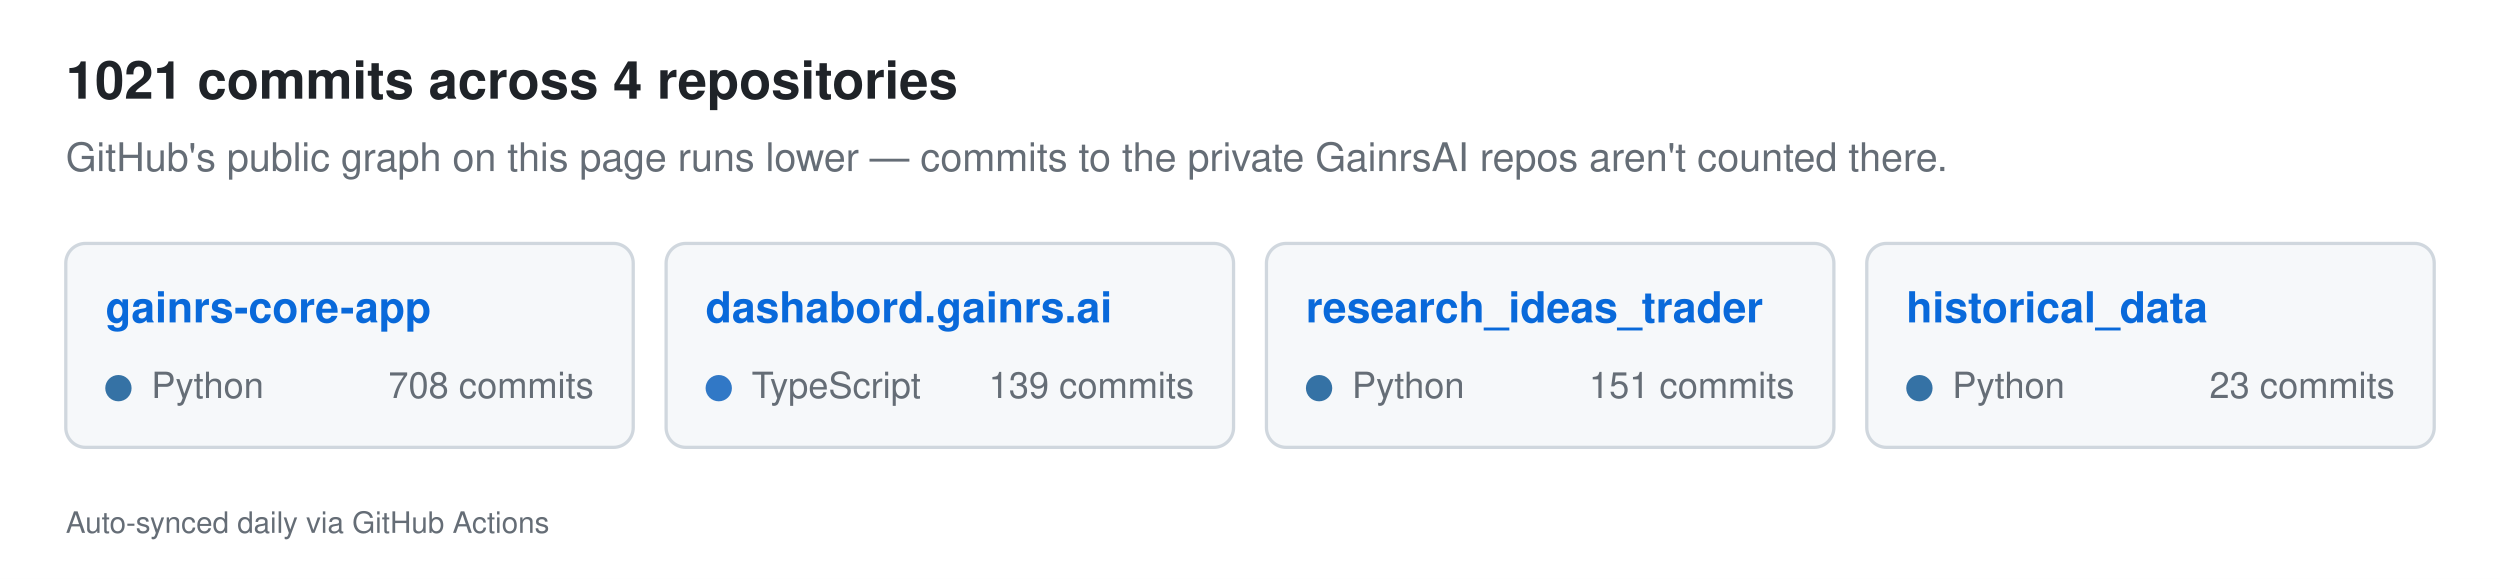
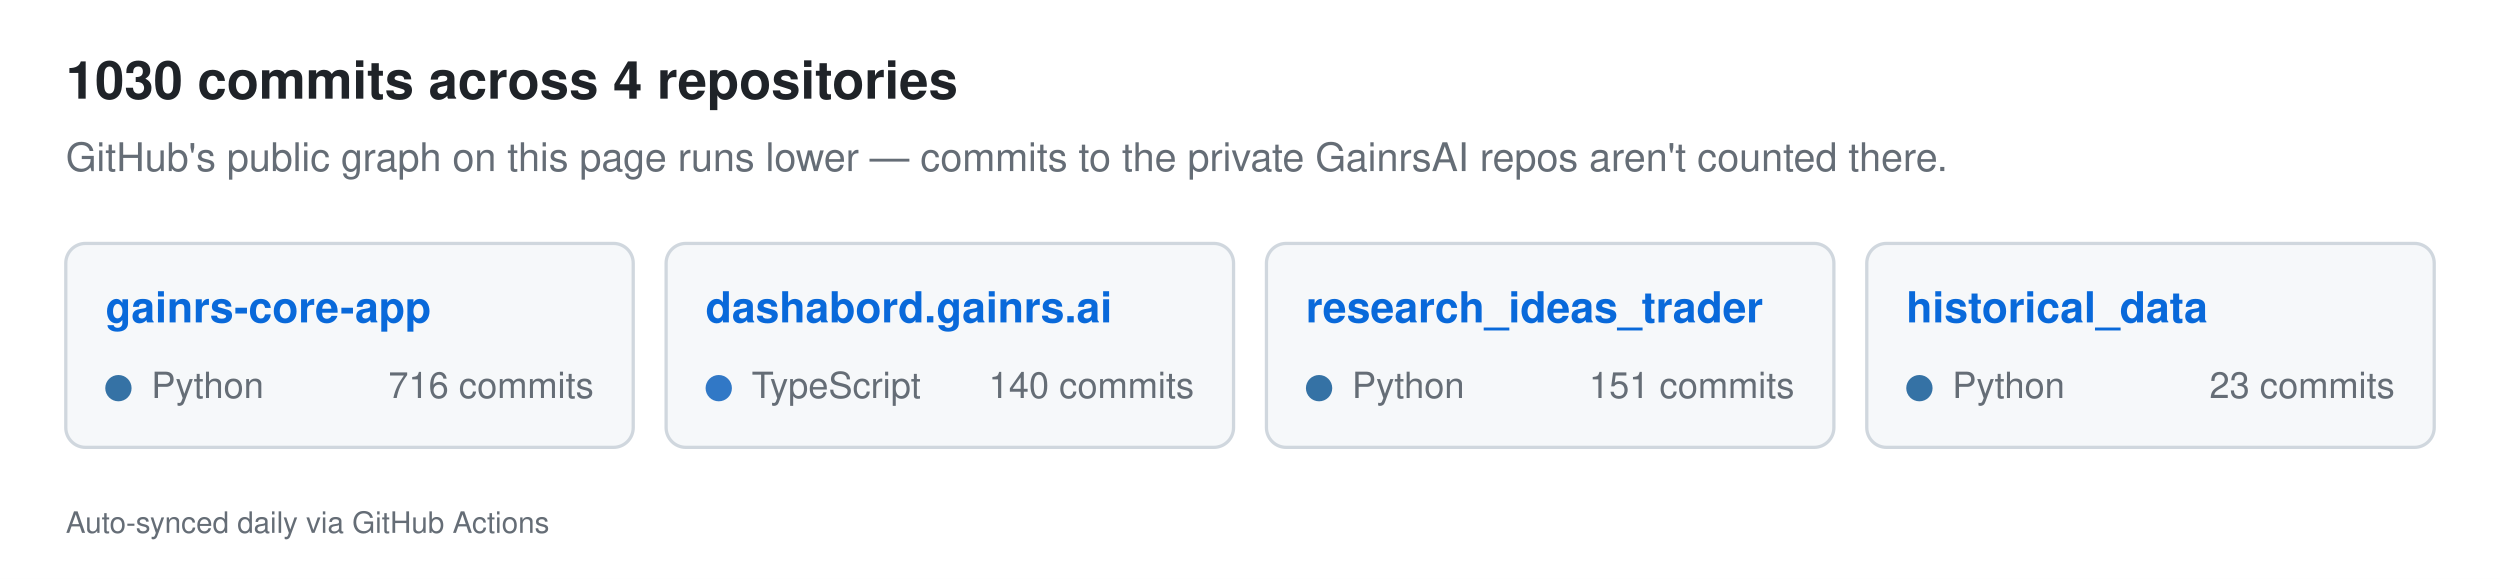
- <svg xmlns="http://www.w3.org/2000/svg" width="760" height="176" viewBox="0 0 760 176" font-family="-apple-system, BlinkMacSystemFont, 'Segoe UI', Helvetica, Arial, sans-serif" role="img" aria-label="1021 commits across 4 repositories">
+ <svg xmlns="http://www.w3.org/2000/svg" width="760" height="176" viewBox="0 0 760 176" font-family="-apple-system, BlinkMacSystemFont, 'Segoe UI', Helvetica, Arial, sans-serif" role="img" aria-label="1030 commits across 4 repositories">
  <rect width="760" height="176" fill="#ffffff" />
-   <text x="20" y="30" font-size="16" font-weight="600" fill="#1f2328">1021 commits across 4 repositories</text>
+   <text x="20" y="30" font-size="16" font-weight="600" fill="#1f2328">1030 commits across 4 repositories</text>
  <text x="20" y="52" font-size="12" fill="#656d76">GitHub's public graph on this page runs lower — commits to the private GainrsAI repos aren't counted there.</text>
  <rect x="20.0" y="74" width="172.5" height="62" rx="6" fill="#f6f8fa" stroke="#d0d7de" />
  <text x="32.0" y="98" font-size="13" font-weight="600" fill="#0969da">gainrs-core-app</text>
  <circle cx="36.0" cy="118" r="4" fill="#3572A5" />
  <text x="46.0" y="121" font-size="11" fill="#656d76">Python</text>
-   <text x="180.5" y="121" font-size="11" fill="#656d76" text-anchor="end">708 commits</text>
+   <text x="180.5" y="121" font-size="11" fill="#656d76" text-anchor="end">716 commits</text>
  <rect x="202.5" y="74" width="172.5" height="62" rx="6" fill="#f6f8fa" stroke="#d0d7de" />
  <text x="214.5" y="98" font-size="13" font-weight="600" fill="#0969da">dashabord.gainrs.ai</text>
  <circle cx="218.5" cy="118" r="4" fill="#3178c6" />
  <text x="228.5" y="121" font-size="11" fill="#656d76">TypeScript</text>
-   <text x="363.0" y="121" font-size="11" fill="#656d76" text-anchor="end">139 commits</text>
+   <text x="363.0" y="121" font-size="11" fill="#656d76" text-anchor="end">140 commits</text>
  <rect x="385.0" y="74" width="172.5" height="62" rx="6" fill="#f6f8fa" stroke="#d0d7de" />
  <text x="397.0" y="98" font-size="13" font-weight="600" fill="#0969da">research_ideas_trader</text>
  <circle cx="401.0" cy="118" r="4" fill="#3572A5" />
  <text x="411.0" y="121" font-size="11" fill="#656d76">Python</text>
  <text x="545.5" y="121" font-size="11" fill="#656d76" text-anchor="end">151 commits</text>
  <rect x="567.5" y="74" width="172.5" height="62" rx="6" fill="#f6f8fa" stroke="#d0d7de" />
  <text x="579.5" y="98" font-size="13" font-weight="600" fill="#0969da">historical_data</text>
  <circle cx="583.5" cy="118" r="4" fill="#3572A5" />
  <text x="593.5" y="121" font-size="11" fill="#656d76">Python</text>
  <text x="728.0" y="121" font-size="11" fill="#656d76" text-anchor="end">23 commits</text>
  <text x="20" y="162" font-size="9" fill="#656d76">Auto-synced daily via GitHub Actions</text>
</svg>
